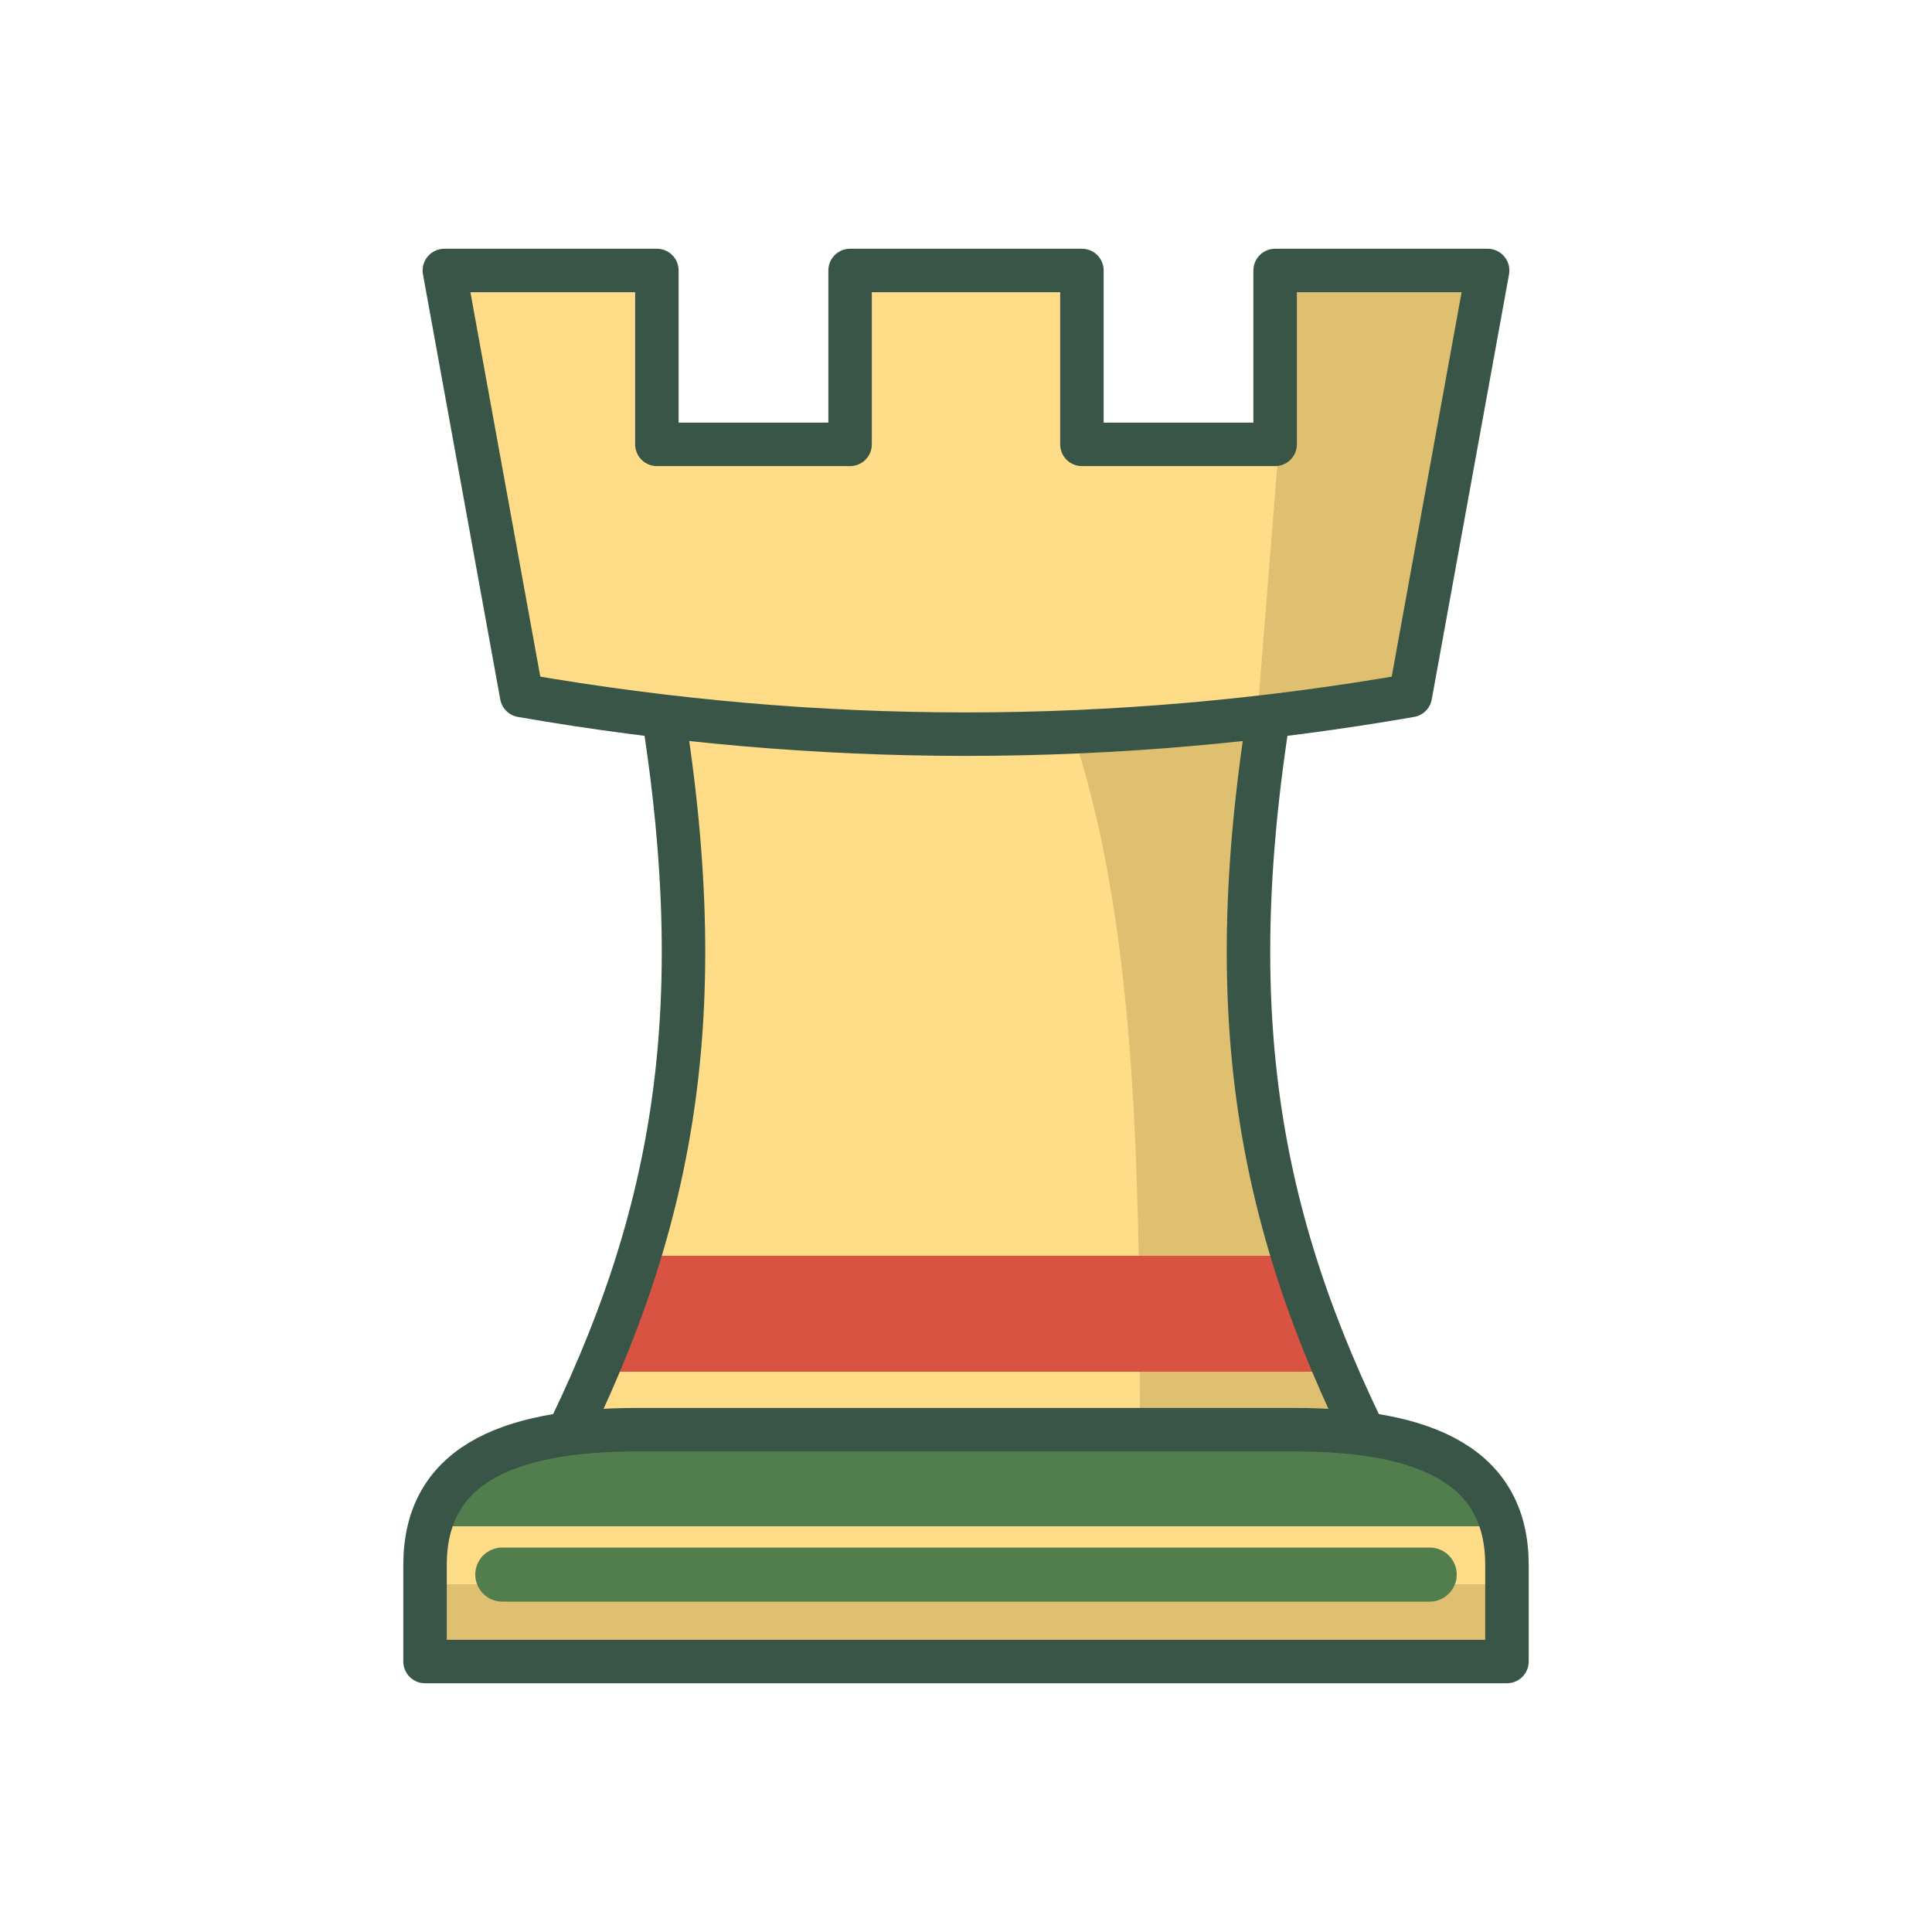
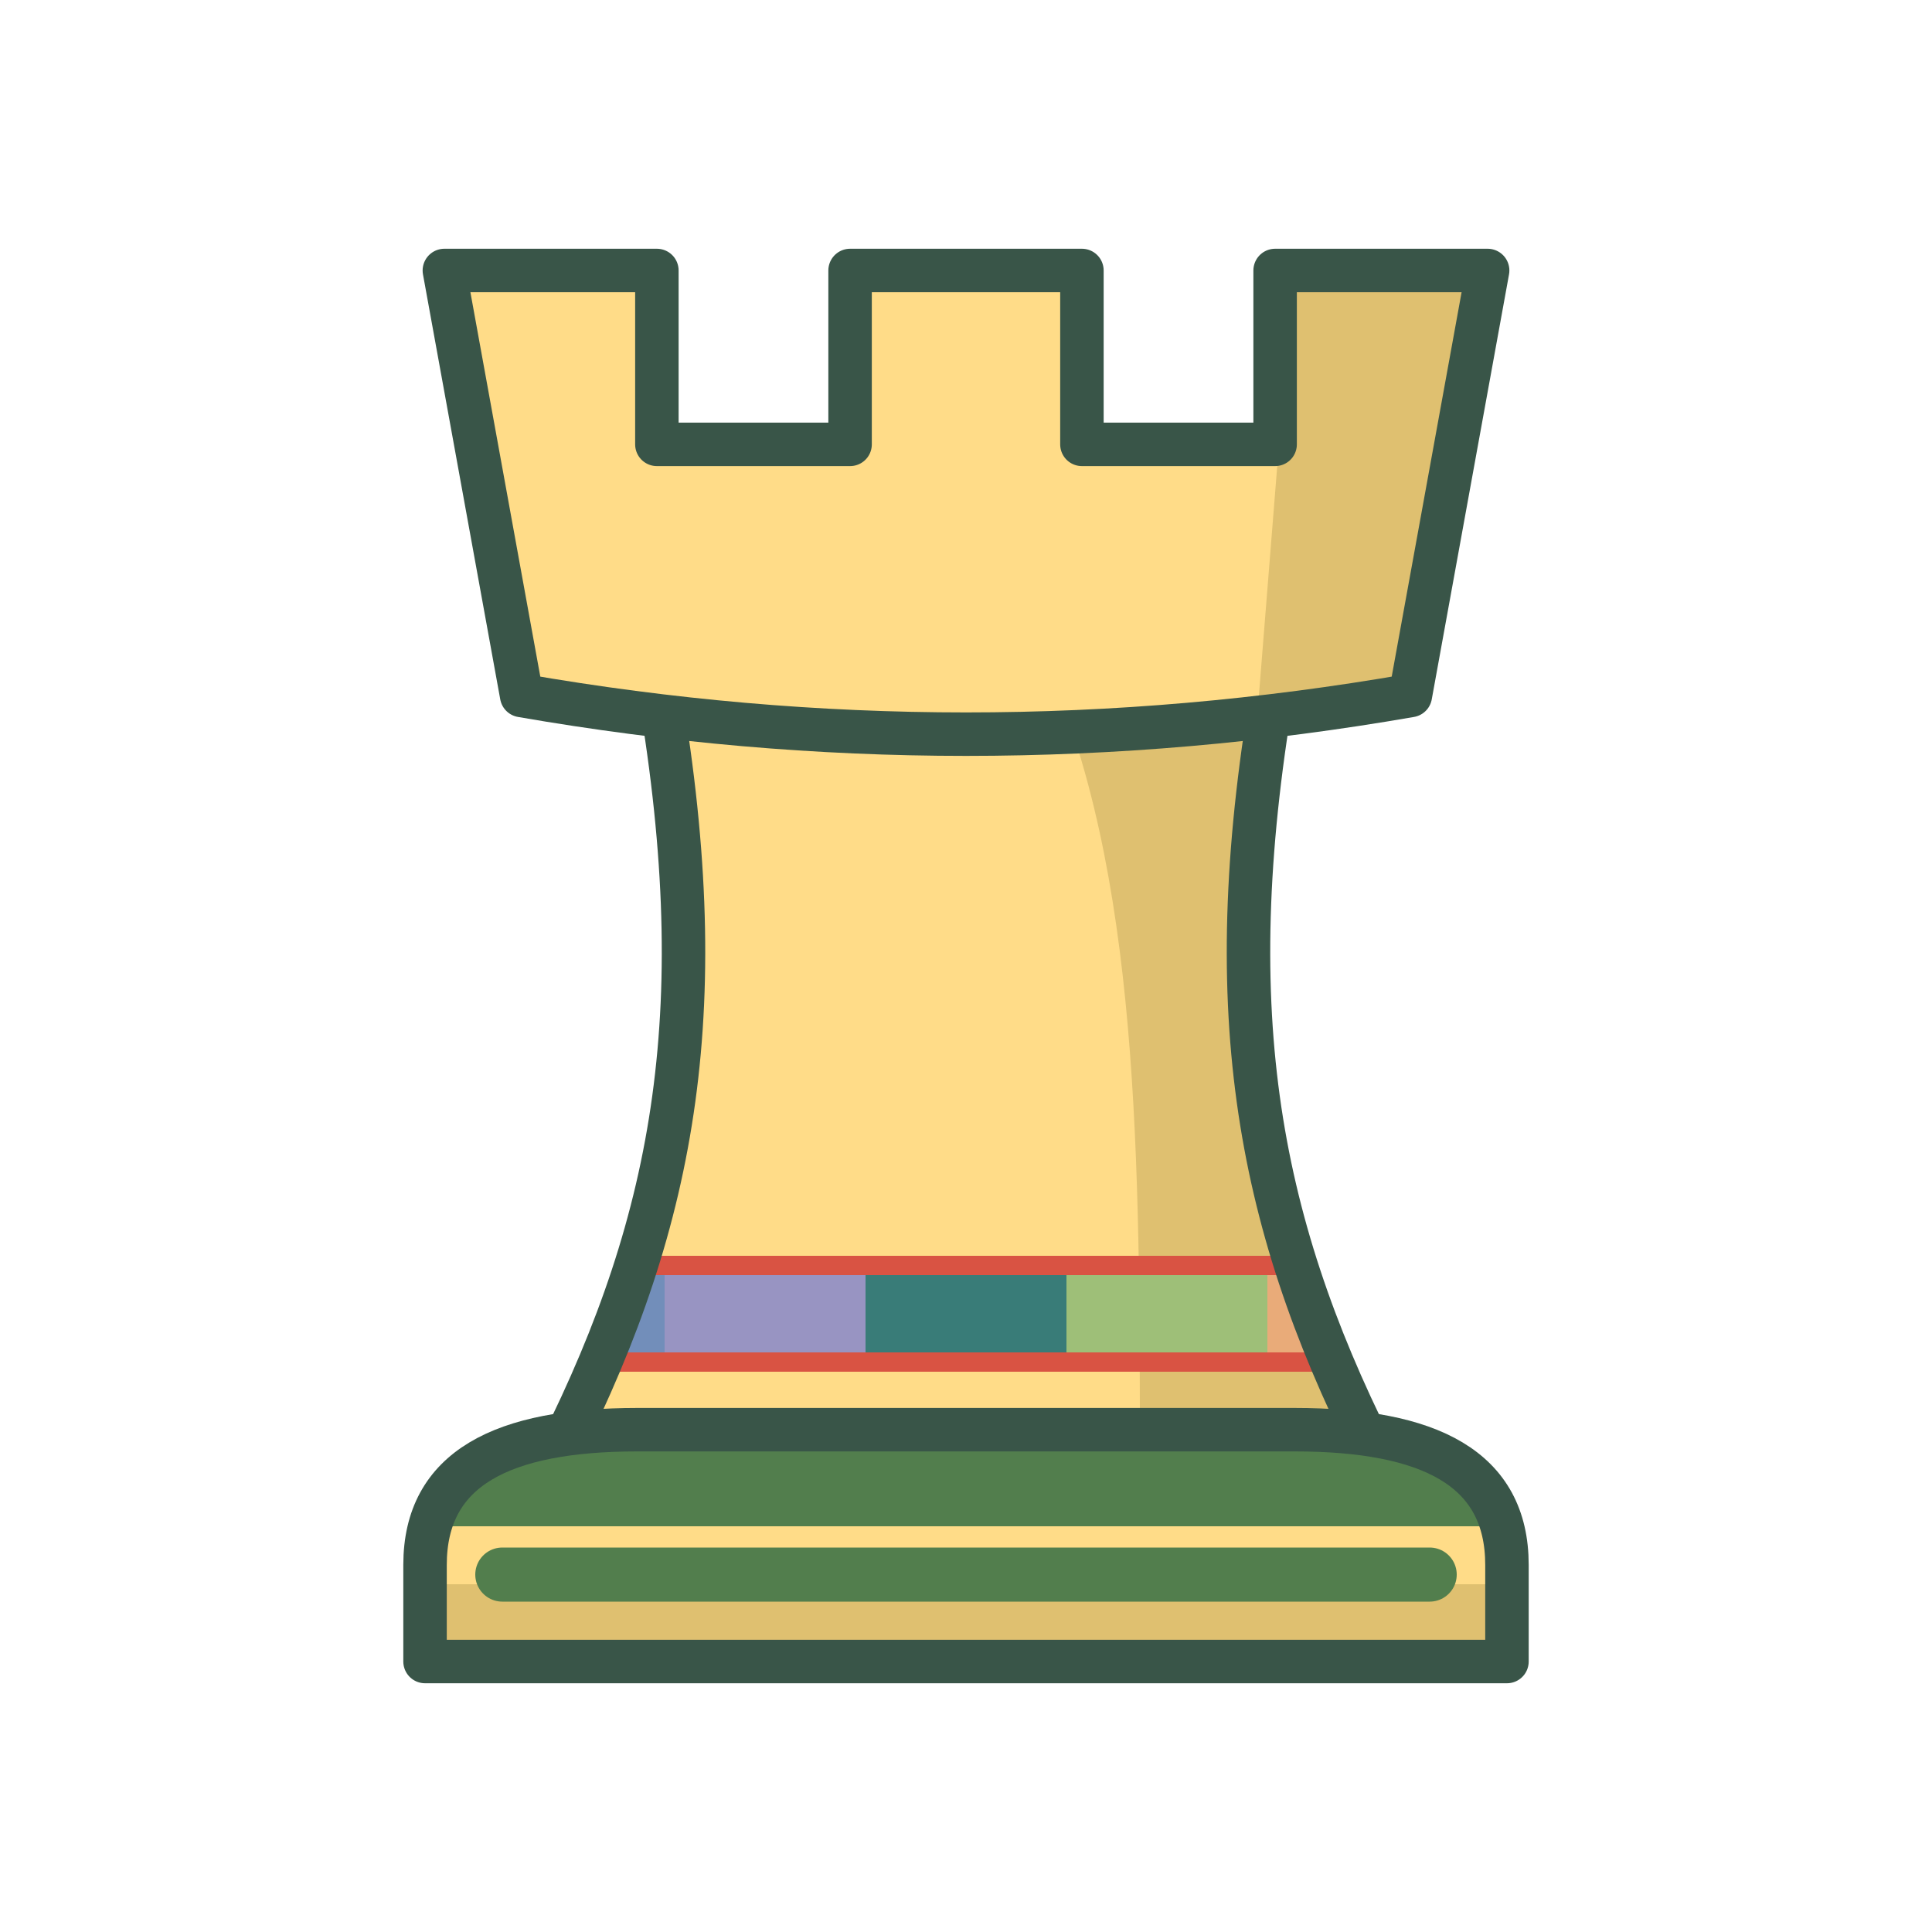
<svg xmlns="http://www.w3.org/2000/svg" viewBox="0 3 100 100">
  <g fill="#FFDC88" stroke="#395548" stroke-width="2.25" stroke-linejoin="round" stroke-linecap="round">
    <path d="M34 38 H66 C63 55 65 66 71 78 H29 C35 66 37 55 34 38 Z" fill="#FFDC88" stroke="none" fill-rule="evenodd" />
    <defs>
      <clipPath id="s1">
        <path d="M34 38 H66 C63 55 65 66 71 78 H29 C35 66 37 55 34 38 Z" clip-rule="evenodd" />
      </clipPath>
    </defs>
    <path d="M54 37 H67 C64 58 65 67 72 79 H59 C59 63 59 48 54 37 Z" fill="#DFC070" stroke="none" clip-path="url(#s1)" />
    <g stroke="none" clip-path="url(#s1)">
      <path d="M10 68 H90 V74 H10 Z" fill="#D95343" />
      <path d="M10 78 H90 V82 H10 Z" fill="#527E4D" />
+       <path d="M24 69 H34.4 V73 H24 Z" fill="#728EBA" />
+       <path d="M34.4 69 H44.8 V73 H34.4 Z" fill="#9894C2" />
+       <path d="M44.8 69 H55.2 V73 H44.8 Z" fill="#397C78" />
+       <path d="M55.2 69 H65.6 V73 H55.2 Z" fill="#9EBF78" />
+       <path d="M65.6 69 H76 V73 H65.6 Z" fill="#E9AB79" />
    </g>
    <path d="M34 38 H66 C63 55 65 66 71 78 H29 C35 66 37 55 34 38 Z" fill="none" />
    <path d="M23 17 H34 V26 H44 V17 H56 V26 H66 V17 H77 L73 39 Q50 43 27 39 Z" fill="#FFDC88" stroke="none" fill-rule="evenodd" />
    <defs>
      <clipPath id="s2">
        <path d="M23 17 H34 V26 H44 V17 H56 V26 H66 V17 H77 L73 39 Q50 43 27 39 Z" clip-rule="evenodd" />
      </clipPath>
    </defs>
    <path d="M67 16 H78 L73 40 L65 41 Z" fill="#DFC070" stroke="none" clip-path="url(#s2)" />
    <g stroke="none" clip-path="url(#s2)">
      <path d="M10 68 H90 V74 H10 Z" fill="#D95343" />
      <path d="M10 78 H90 V82 H10 Z" fill="#527E4D" />
+       <path d="M24 69 H34.4 V73 H24 Z" fill="#728EBA" />
+       <path d="M34.4 69 H44.8 V73 H34.4 Z" fill="#9894C2" />
+       <path d="M44.8 69 H55.2 V73 H44.8 Z" fill="#397C78" />
+       <path d="M55.2 69 H65.6 V73 H55.2 Z" fill="#9EBF78" />
+       <path d="M65.6 69 H76 V73 H65.6 Z" fill="#E9AB79" />
    </g>
    <path d="M23 17 H34 V26 H44 V17 H56 V26 H66 V17 H77 L73 39 Q50 43 27 39 Z" fill="none" />
    <path d="M22 89 V84 C22 79 26 77 33 77 H67 C74 77 78 79 78 84 V89 Z" fill="#FFDC88" stroke="none" fill-rule="evenodd" />
    <defs>
      <clipPath id="s3">
        <path d="M22 89 V84 C22 79 26 77 33 77 H67 C74 77 78 79 78 84 V89 Z" clip-rule="evenodd" />
      </clipPath>
    </defs>
    <path d="M21 85 H79 V90 H21 Z" fill="#DFC070" stroke="none" clip-path="url(#s3)" />
    <g stroke="none" clip-path="url(#s3)">
      <path d="M10 68 H90 V74 H10 Z" fill="#D95343" />
      <path d="M10 78 H90 V82 H10 Z" fill="#527E4D" />
+       <path d="M24 69 H34.4 V73 H24 Z" fill="#728EBA" />
+       <path d="M34.4 69 H44.8 V73 H34.4 Z" fill="#9894C2" />
+       <path d="M44.8 69 H55.2 V73 H44.8 Z" fill="#397C78" />
+       <path d="M55.2 69 H65.6 V73 H55.2 Z" fill="#9EBF78" />
+       <path d="M65.6 69 H76 V73 H65.6 Z" fill="#E9AB79" />
    </g>
    <path d="M22 89 V84 C22 79 26 77 33 77 H67 C74 77 78 79 78 84 V89 Z" fill="none" />
    <path d="M26 84.5 H74" fill="none" stroke="#527E4D" stroke-width="2.8" stroke-linecap="round" />
  </g>
</svg>
